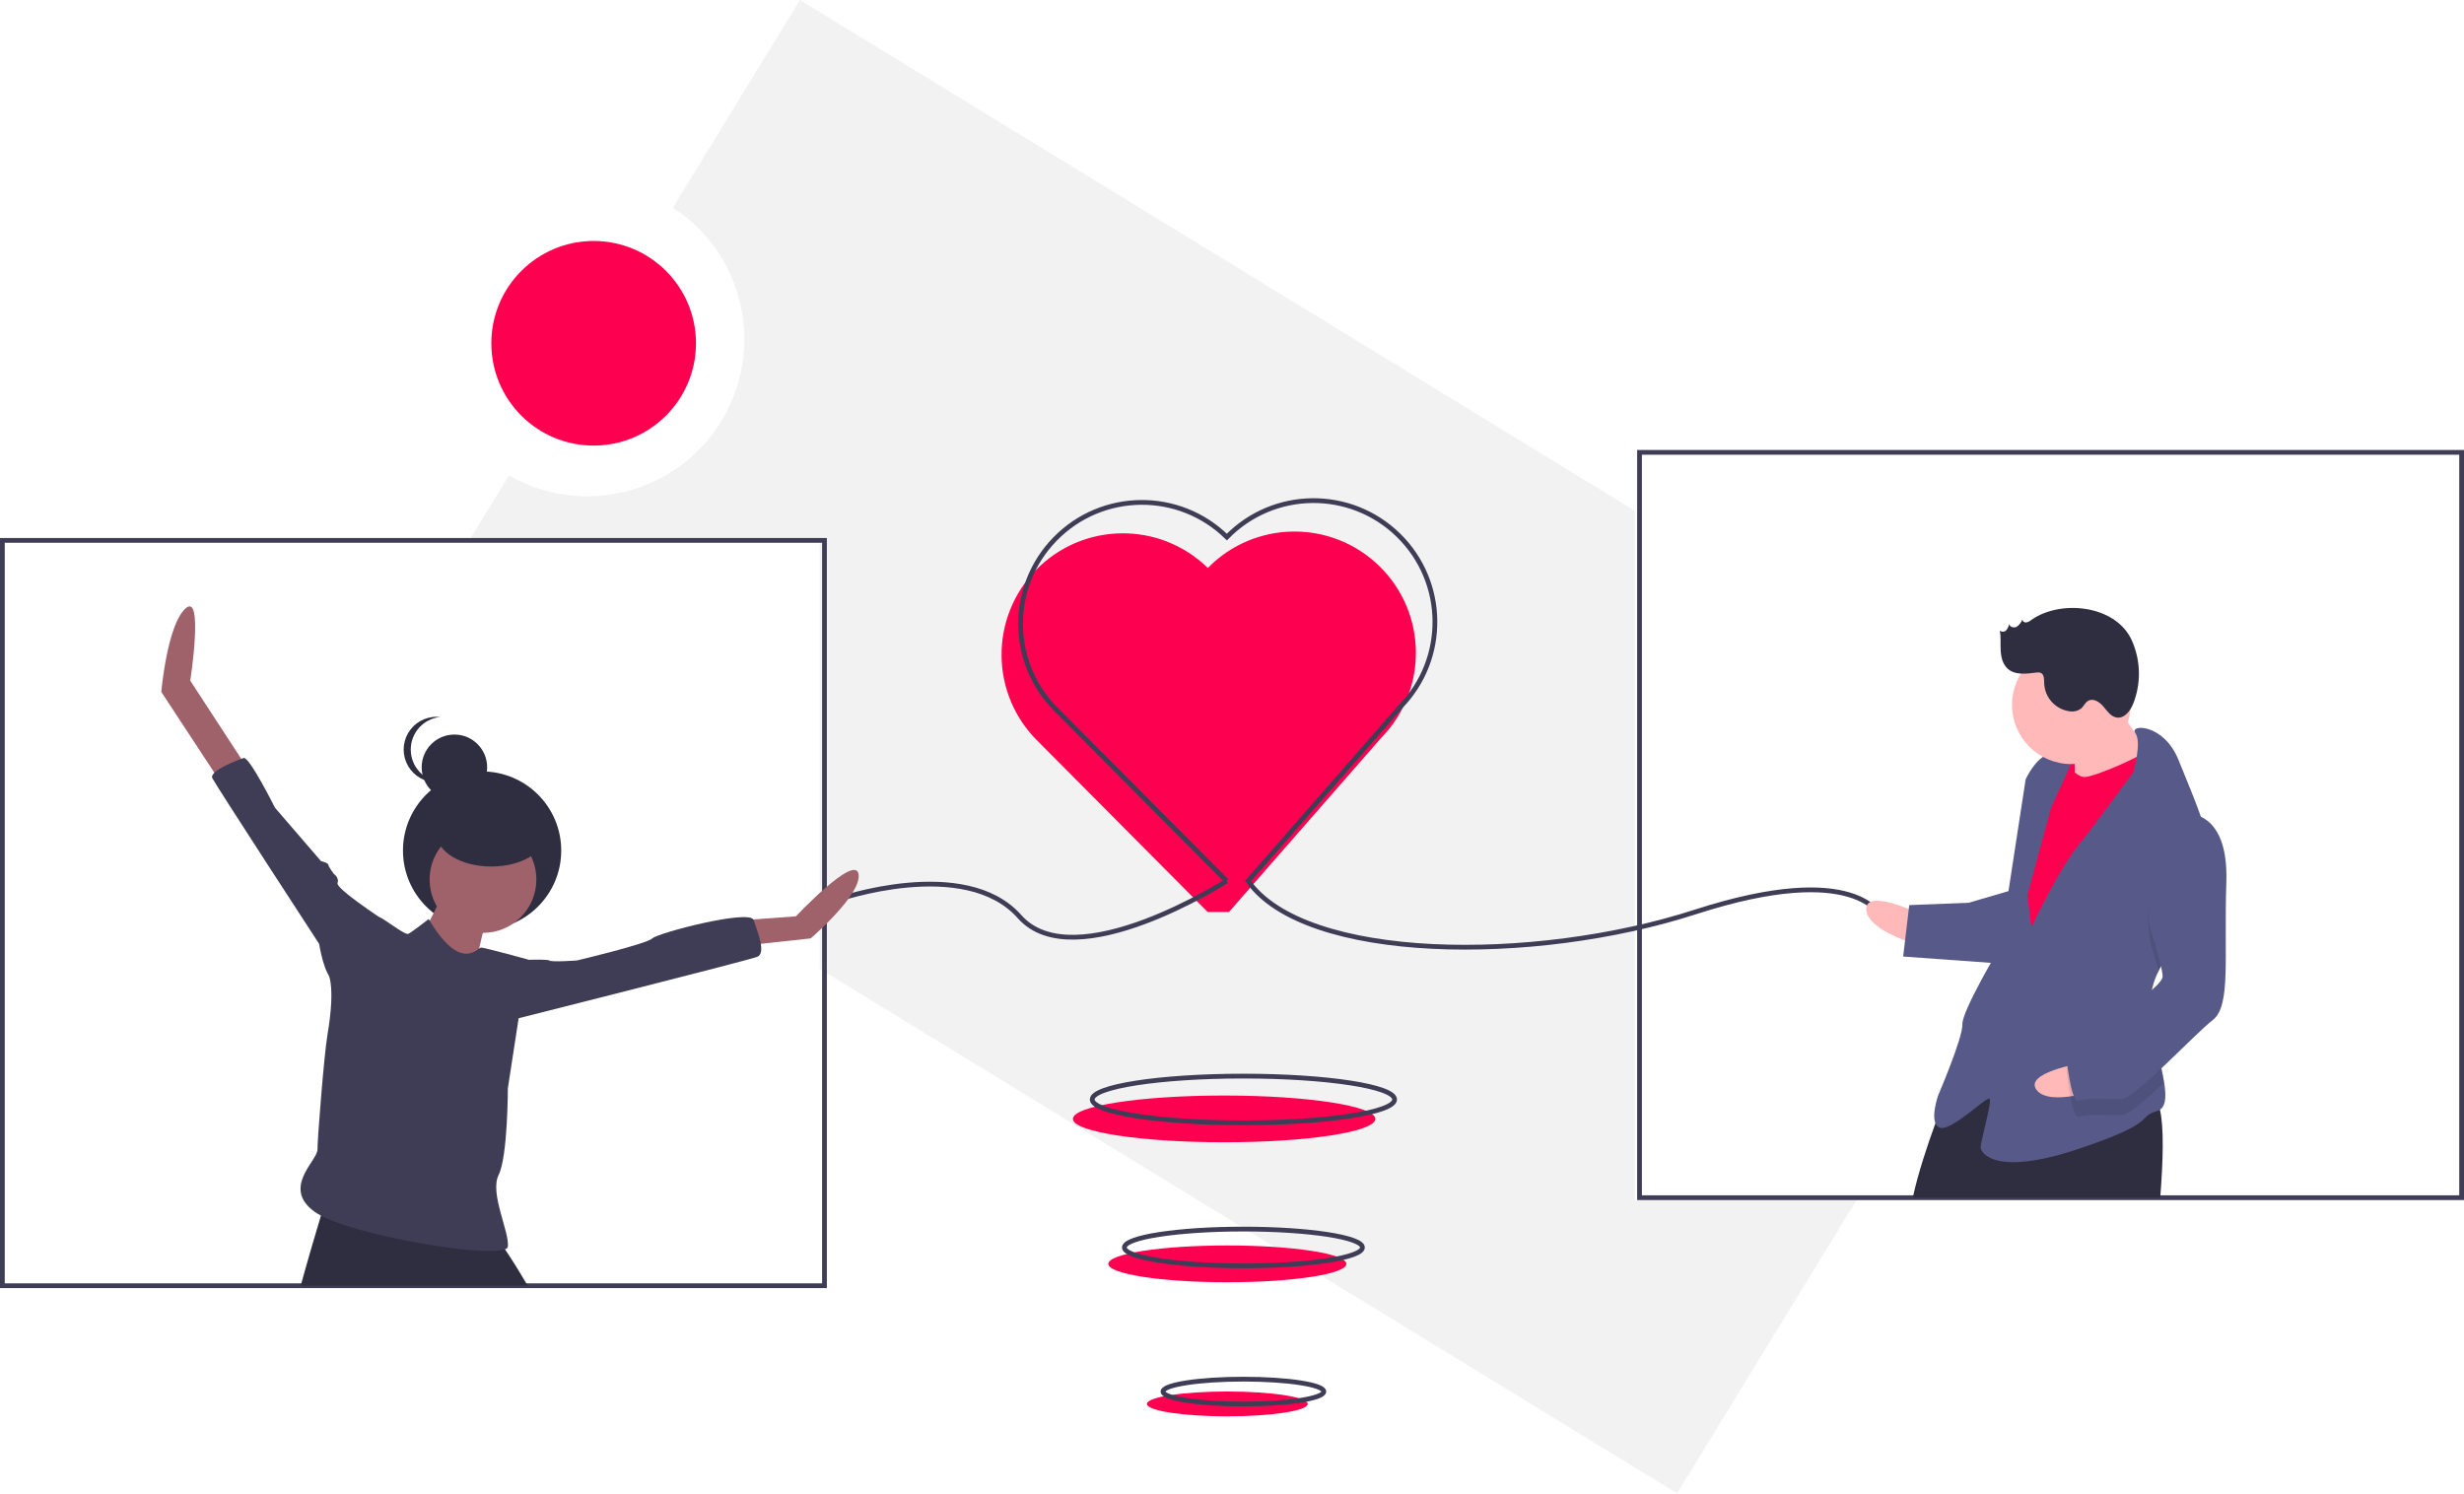
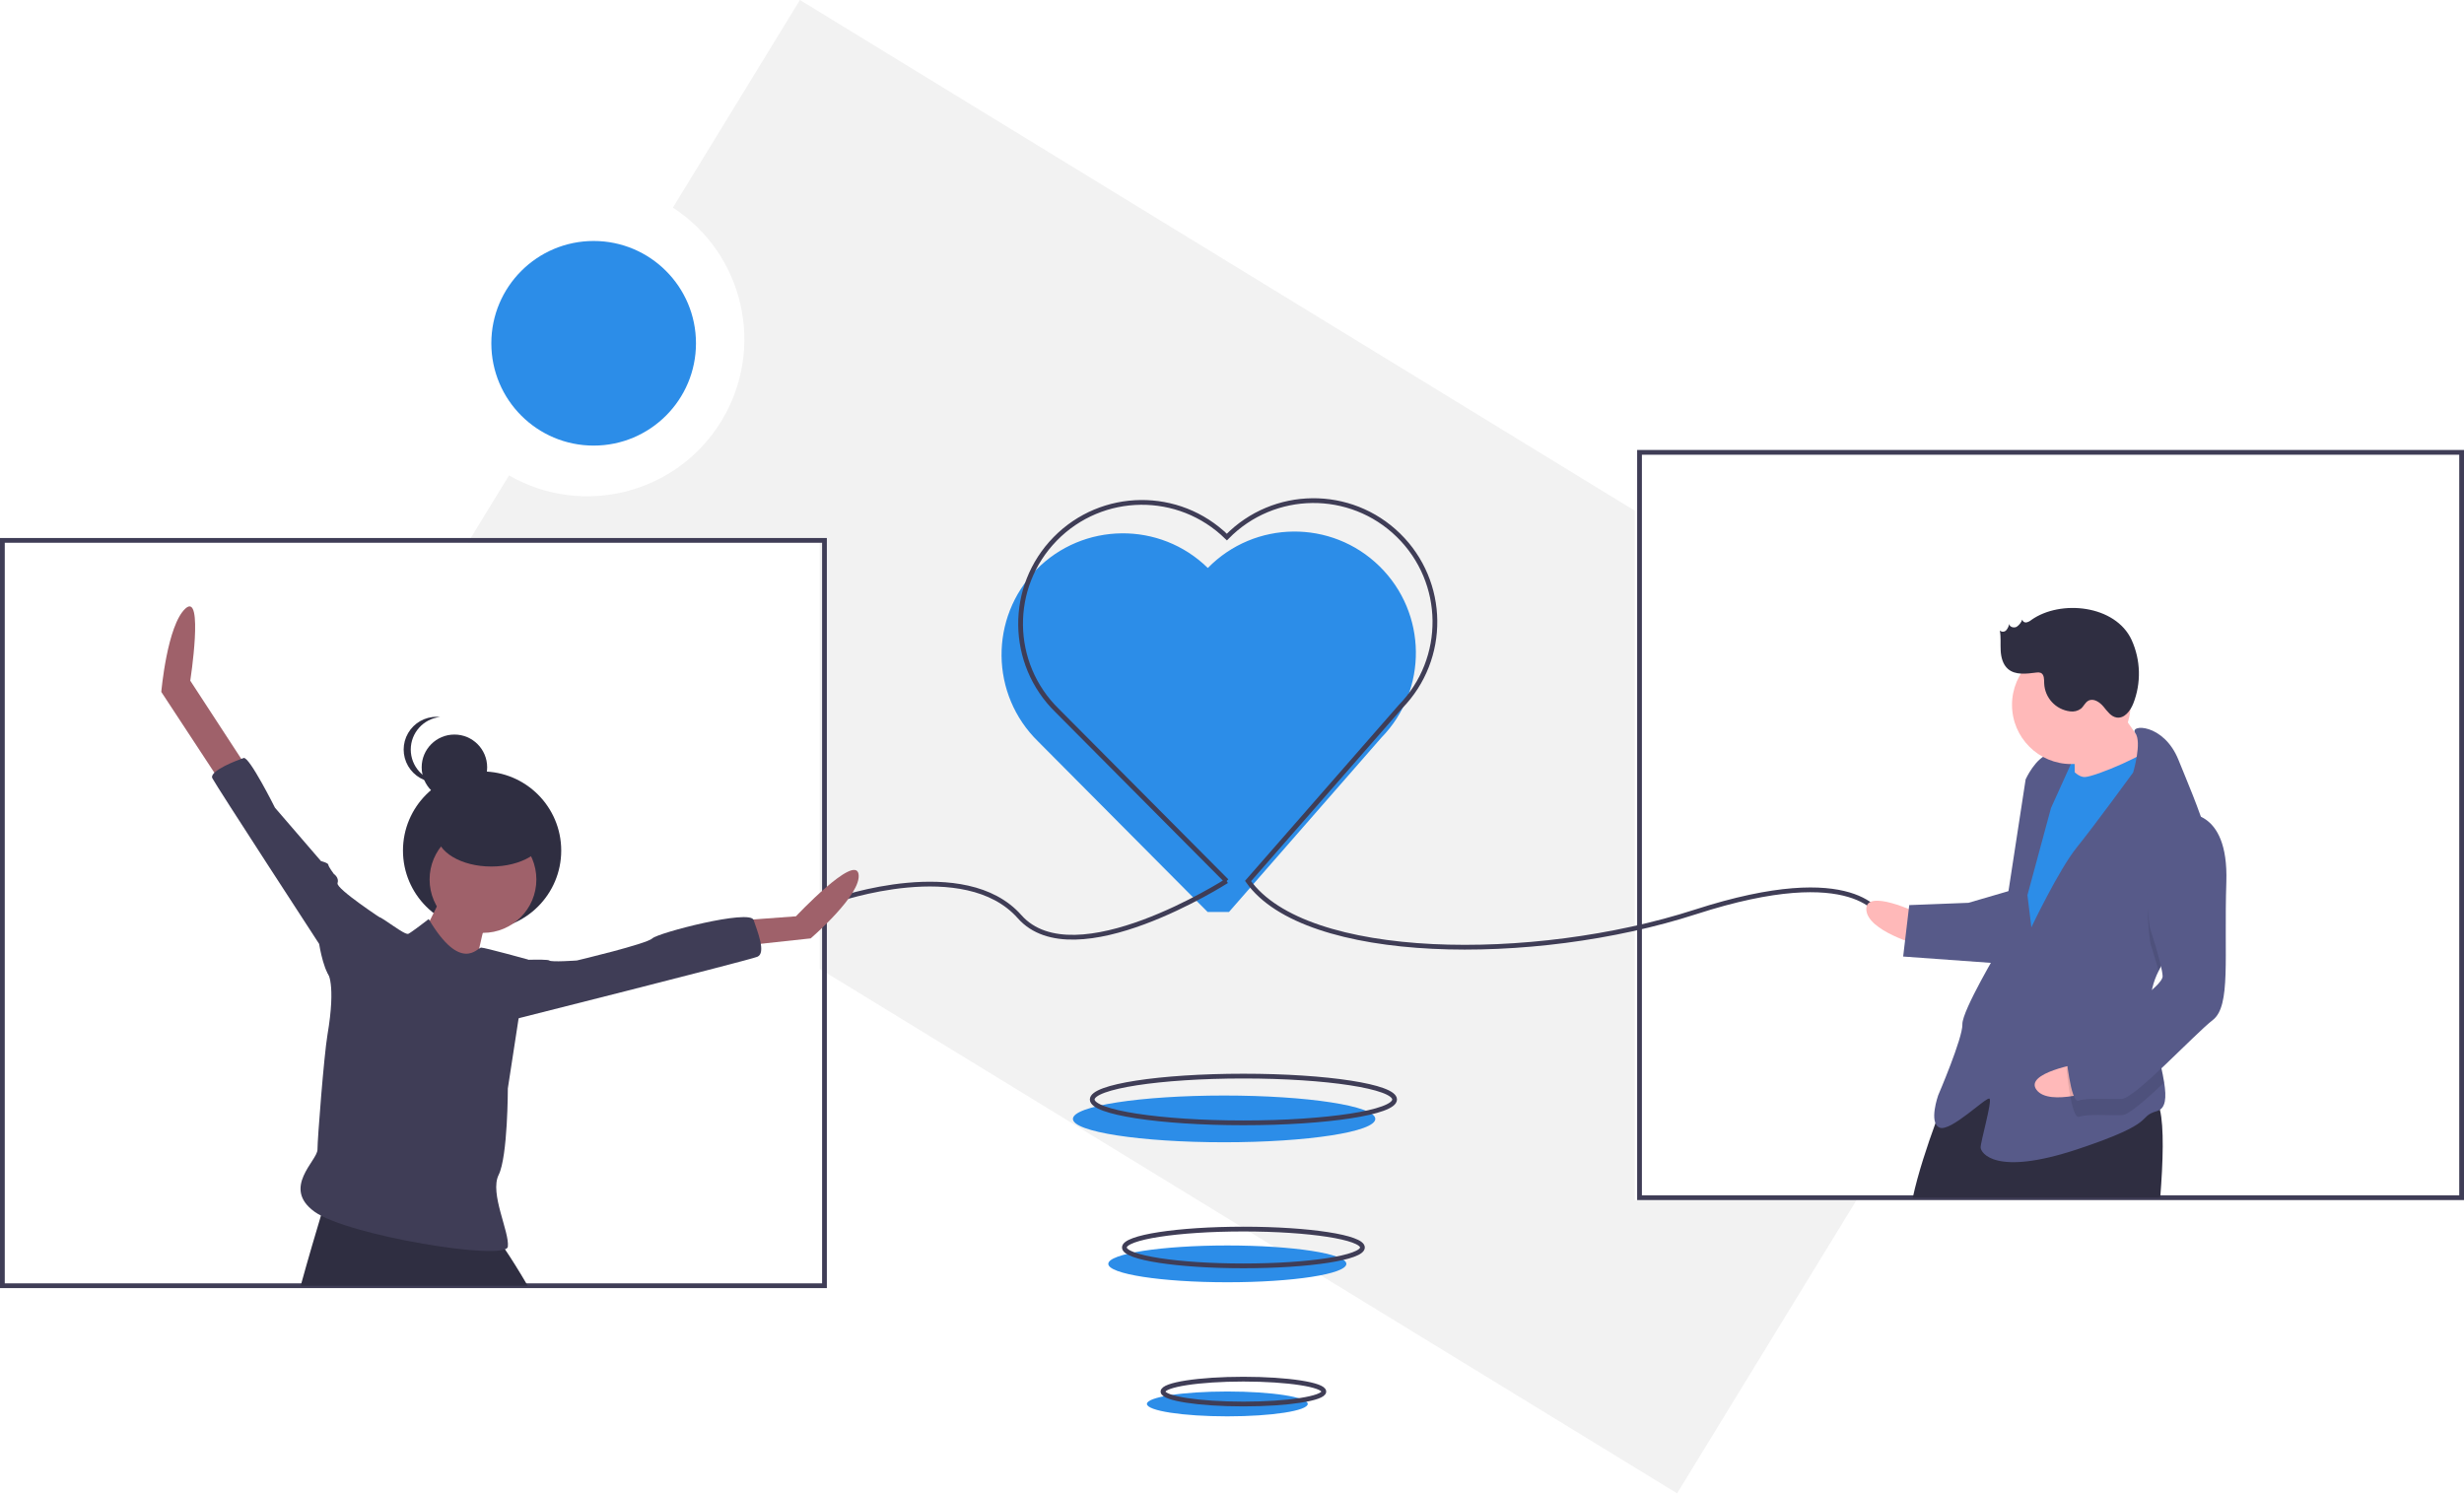
<svg xmlns="http://www.w3.org/2000/svg" id="fbf61bc7-949a-4ad5-bdf9-42522344582c" data-name="Layer 1" width="1035.48" height="627.636" viewBox="0 0 1035.48 627.636">
  <path d="M769.26,350.83,418.423,136.182l-53.388,87.261a65.991,65.991,0,0,1-68.854,112.541l-17.325,28.317H426.74V543.374l360.31,220.444,75.411-123.257H769.26Z" transform="translate(-82.26001 -136.1818)" fill="#f2f2f2" />
-   <ellipse cx="514.424" cy="470.263" rx="63.537" ry="9.822" fill="#FE0050" />
-   <path d="M598.74,519.461l64.018-73.234a51,51,0,0,0-72.915-71.326,51,51,0,1,0-71.326,72.915L589.74,519.461" transform="translate(-82.26001 -136.1818)" fill="#FE0050" />
+   <ellipse cx="514.424" cy="470.263" rx="63.537" ry="9.822" fill="#2C8DE8" />
+   <path d="M598.74,519.461l64.018-73.234a51,51,0,0,0-72.915-71.326,51,51,0,1,0-71.326,72.915L589.74,519.461" transform="translate(-82.26001 -136.1818)" fill="#2C8DE8" />
  <rect x="1" y="227.119" width="345.48" height="313.26" fill="none" stroke="#3f3d56" stroke-miterlimit="10" stroke-width="2" />
  <rect x="689" y="190.119" width="345.48" height="313.26" fill="none" stroke="#3f3d56" stroke-miterlimit="10" stroke-width="2" />
-   <circle cx="249.48" cy="144.279" r="43" fill="#FE0050" />
+   <circle cx="249.48" cy="144.279" r="43" fill="#2C8DE8" />
  <path d="M433.74,514.461s54-19,77,7,87-15,87-15" transform="translate(-82.26001 -136.1818)" fill="none" stroke="#3f3d56" stroke-miterlimit="10" stroke-width="2" />
  <path d="M872.74,521.461s-10-24-78-2-164,21-188-13l64.018-73.234a51,51,0,0,0-72.915-71.326,51,51,0,1,0-71.326,72.915L597.74,506.461" transform="translate(-82.26001 -136.1818)" fill="none" stroke="#3f3d56" stroke-miterlimit="10" stroke-width="2" />
  <ellipse cx="522.536" cy="462.101" rx="63.537" ry="9.822" fill="none" stroke="#3f3d56" stroke-miterlimit="10" stroke-width="2" />
-   <ellipse cx="515.776" cy="531.192" rx="50.019" ry="7.732" fill="#FE0050" />
-   <ellipse cx="515.776" cy="590.055" rx="33.796" ry="5.224" fill="#FE0050" />
+   <ellipse cx="515.776" cy="531.192" rx="50.019" ry="7.732" fill="#2C8DE8" />
+   <ellipse cx="515.776" cy="590.055" rx="33.796" ry="5.224" fill="#2C8DE8" />
  <ellipse cx="522.536" cy="524.304" rx="50.019" ry="7.732" fill="none" stroke="#3f3d56" stroke-miterlimit="10" stroke-width="2" />
  <ellipse cx="522.536" cy="584.87" rx="33.796" ry="5.224" fill="none" stroke="#3f3d56" stroke-miterlimit="10" stroke-width="2" />
  <circle cx="202.598" cy="357.484" r="33.252" fill="#2f2e41" />
  <path d="M268.985,510.465s-10.831,23.983-13.925,24.756,25.53,14.699,25.53,14.699,5.415-29.398,7.736-30.945S268.985,510.465,268.985,510.465Z" transform="translate(-82.26001 -136.1818)" fill="#9f616a" />
  <circle cx="202.971" cy="369.641" r="22.435" fill="#9f616a" />
  <path d="M304.02,676.561h-95.4c3.19-11.59,6.6-23.08,8.52-29.46.97-3.2,1.56-5.12,1.56-5.12s71.95,15.47,73.49,16.25a18.226,18.226,0,0,1,2.29,3.02C296.73,664.551,300.32,670.221,304.02,676.561Z" transform="translate(-82.26001 -136.1818)" fill="#2f2e41" />
  <path d="M185.433,457.858l-23.209-35.587s5.739-37.331-1.997-30.368-10.185,35.08-10.185,35.08l26.88,40.933Z" transform="translate(-82.26001 -136.1818)" fill="#9f616a" />
  <path d="M395.861,522.843l20.888-1.547s24.756-26.303,26.303-17.794-20.114,27.077-20.114,27.077l-28.624,3.095Z" transform="translate(-82.26001 -136.1818)" fill="#9f616a" />
  <path d="M243.455,530.579v-7.736s-20.114-13.152-19.341-15.473-1.547-3.868-1.547-3.868-2.321-3.095-2.321-3.868-3.095-1.547-3.095-1.547L197.811,475.651s-10.831-21.662-13.152-20.888-14.699,5.415-13.152,8.51,44.871,69.627,44.871,69.627,2.321,14.699,6.189,14.699S243.455,530.579,243.455,530.579Z" transform="translate(-82.26001 -136.1818)" fill="#3f3d56" />
  <path d="M295.289,539.863s17.02-.774,17.794,0,11.604,0,11.604,0,29.398-6.963,31.719-9.284,41.002-12.378,42.55-7.736,5.415,13.925,1.547,15.473S292.194,566.166,292.194,566.166Z" transform="translate(-82.26001 -136.1818)" fill="#3f3d56" />
  <circle cx="190.966" cy="322.486" r="13.76" fill="#2f2e41" />
  <path d="M254.88,451.215a13.761,13.761,0,0,1,12.326-13.685,13.915,13.915,0,0,0-1.433-.074,13.76,13.76,0,1,0,0,27.519,13.912,13.912,0,0,0,1.433-.074A13.761,13.761,0,0,1,254.88,451.215Z" transform="translate(-82.26001 -136.1818)" fill="#2f2e41" />
  <ellipse cx="206.467" cy="350.433" rx="22.933" ry="13.76" fill="#2f2e41" />
  <path d="M262.409,522.456s-6.963,5.415-8.51,6.189-10.831-6.963-12.378-6.963-21.662,23.209-21.662,23.209,3.738,4.306,0,26.303c-1.402,8.25-4.183,43.521-4.183,48.162s-15.158,16.049-1.232,26.106,80.458,20.888,81.231,14.699-7.736-22.435-3.868-30.172,3.868-36.361,3.868-36.361l4.642-30.172,3.868-23.983s-18.18-5.029-19.728-5.029S275.948,545.278,262.409,522.456Z" transform="translate(-82.26001 -136.1818)" fill="#3f3d56" />
-   <rect x="944.106" y="448.866" width="15.843" height="20.369" transform="translate(-99.33277 -98.94691) rotate(-2.22071)" fill="#FE0050" />
+   <rect x="944.106" y="448.866" width="15.843" height="20.369" transform="translate(-99.33277 -98.94691) rotate(-2.22071)" fill="#2C8DE8" />
  <path d="M888.135,519.85s-21.923-10.475-21.572-1.428,22.098,14.998,22.098,14.998Z" transform="translate(-82.26001 -136.1818)" fill="#ffb9b9" />
  <path d="M990.08,639.561H886.09c2.17-10.18,6.3-22.46,9.53-31.31,2.56-7,4.54-11.86,4.54-11.86,11.81-13.32,28.95-13.66,45.03-10.37,1.92.39,3.83.83,5.71,1.32.22.05.44.11.66.17,3.76.97,7.41,2.09,10.86,3.21,5.95,1.94,11.32,3.9,15.66,5.23a38.586,38.586,0,0,0,6.7,1.57,11.374,11.374,0,0,0,1.5.06c1.72-.07,2.91,1.78,3.68,5.01C991.7,609.881,991.3,624.241,990.08,639.561Z" transform="translate(-82.26001 -136.1818)" fill="#2f2e41" />
  <path d="M969.567,429.492s12.053,18.785,16.752,23.132-8.52,13.92-8.52,13.92l-23.658,3.182s.298-21.528-.921-23.746S969.567,429.492,969.567,429.492Z" transform="translate(-82.26001 -136.1818)" fill="#ffb9b9" />
-   <path d="M949.003,454.072s4.874,8.871,9.397,8.695,27.918-10.142,28.918-13.579,7.749,24.614,7.749,24.614L937.82,574.547,923.856,564.896l6.766-59.151,5.557-31.925Z" transform="translate(-82.26001 -136.1818)" fill="#FE0050" />
+   <path d="M949.003,454.072s4.874,8.871,9.397,8.695,27.918-10.142,28.918-13.579,7.749,24.614,7.749,24.614L937.82,574.547,923.856,564.896l6.766-59.151,5.557-31.925Z" transform="translate(-82.26001 -136.1818)" fill="#2C8DE8" />
  <path d="M989.429,544.234a31.679,31.679,0,0,0-3.512,14.858c.009.226.018.452.038.678.542,10.466,4.397,22.569,5.78,31.372,1.004,6.314.718,10.923-2.977,12.006-8.958,2.612,1.306,4.479-33.353,16.015s-40.708,1.579-40.795-.683,4.908-19.442,3.734-20.529-16.435,14.227-21.046,12.141-.526-13.569-.526-13.569,10.387-24.185,10.168-29.838,15.734-32.319,15.734-32.319L933.523,463.732s4.172-9.222,9.782-10.572a13.897,13.897,0,0,1,10.265,1.867l-9.388,20.748-9.905,36.623,1.657,13.525s11.518-24.228,19.082-33.582,23.693-31.495,23.693-31.495,3.765-12.705.923-16.502c-2.843-3.808,11.857-4.378,18.125,11.233,3.322,8.274,8.715,20.613,12.094,32.101,3.011,10.177,4.433,19.692,1.45,25.13C1006.743,521.117,995.275,532.037,989.429,544.234Z" transform="translate(-82.26001 -136.1818)" fill="#575a89" />
  <path d="M1011.301,512.809c-4.559,8.308-16.026,19.228-21.872,31.425-1.527-5.501-3.39-11.193-3.39-11.193s-7.145-38.227,13.989-48.106a14.144,14.144,0,0,1,9.823,2.745C1012.862,497.856,1014.284,507.371,1011.301,512.809Z" transform="translate(-82.26001 -136.1818)" opacity="0.1" />
  <path d="M927.405,510.4l-17.917,5.225-24.877.965-2.559,21.616,40.883,2.945S933.147,512.442,927.405,510.4Z" transform="translate(-82.26001 -136.1818)" fill="#575a89" />
  <path d="M956.621,583.08s-23.969,3.977-18.498,11.19,26.705-.37,26.705-.37Z" transform="translate(-82.26001 -136.1818)" fill="#ffb9b9" />
  <path d="M985.955,559.77c.542,10.466,4.397,22.569,5.78,31.372-7.636,7.227-14.897,13.601-17.633,13.707-5.654.219-14.744-.561-18.092.702s-5.312-20.178-5.312-20.178,1.998-6.872,10.913-10.615C967.627,572.224,979.161,565.356,985.955,559.77Z" transform="translate(-82.26001 -136.1818)" opacity="0.1" />
  <path d="M999.765,478.15s19.135-3.007,18.102,28.742,2.017,52.015-5.679,57.976S979.492,597.845,973.839,598.064s-14.744-.561-18.092.702-5.312-20.178-5.312-20.178,1.998-6.872,10.913-10.615,29.917-17.015,29.741-21.538-5.312-20.178-5.312-20.178S978.631,488.029,999.765,478.15Z" transform="translate(-82.26001 -136.1818)" fill="#575a89" />
  <circle cx="870.433" cy="296.23" r="24.896" fill="#ffb9b9" />
  <path d="M935.93,396.729a4.807,4.807,0,0,1-2.093,1.05,1.494,1.494,0,0,1-1.731-1.199,6.207,6.207,0,0,1-2.375,3.046c-1.163.606-2.961.098-3.129-1.203a5.489,5.489,0,0,1-1.263,2.667,1.892,1.892,0,0,1-2.66.089c.509,2.783.195,5.645.355,8.47s.913,5.82,3.047,7.677c3.113,2.709,7.793,2.04,11.887,1.527a3.608,3.608,0,0,1,1.863.102c1.533.653,1.463,2.787,1.484,4.453a12.374,12.374,0,0,0,10.835,11.751,6.203,6.203,0,0,0,4.61-1.125c1.162-.985,1.756-2.591,3.088-3.331,2.167-1.204,4.795.552,6.379,2.458s3.146,4.252,5.6,4.601c3.246.462,5.718-2.846,6.931-5.892a34.348,34.348,0,0,0-.683-26.689C971.299,390.409,948.147,388.072,935.93,396.729Z" transform="translate(-82.26001 -136.1818)" fill="#2f2e41" />
</svg>
